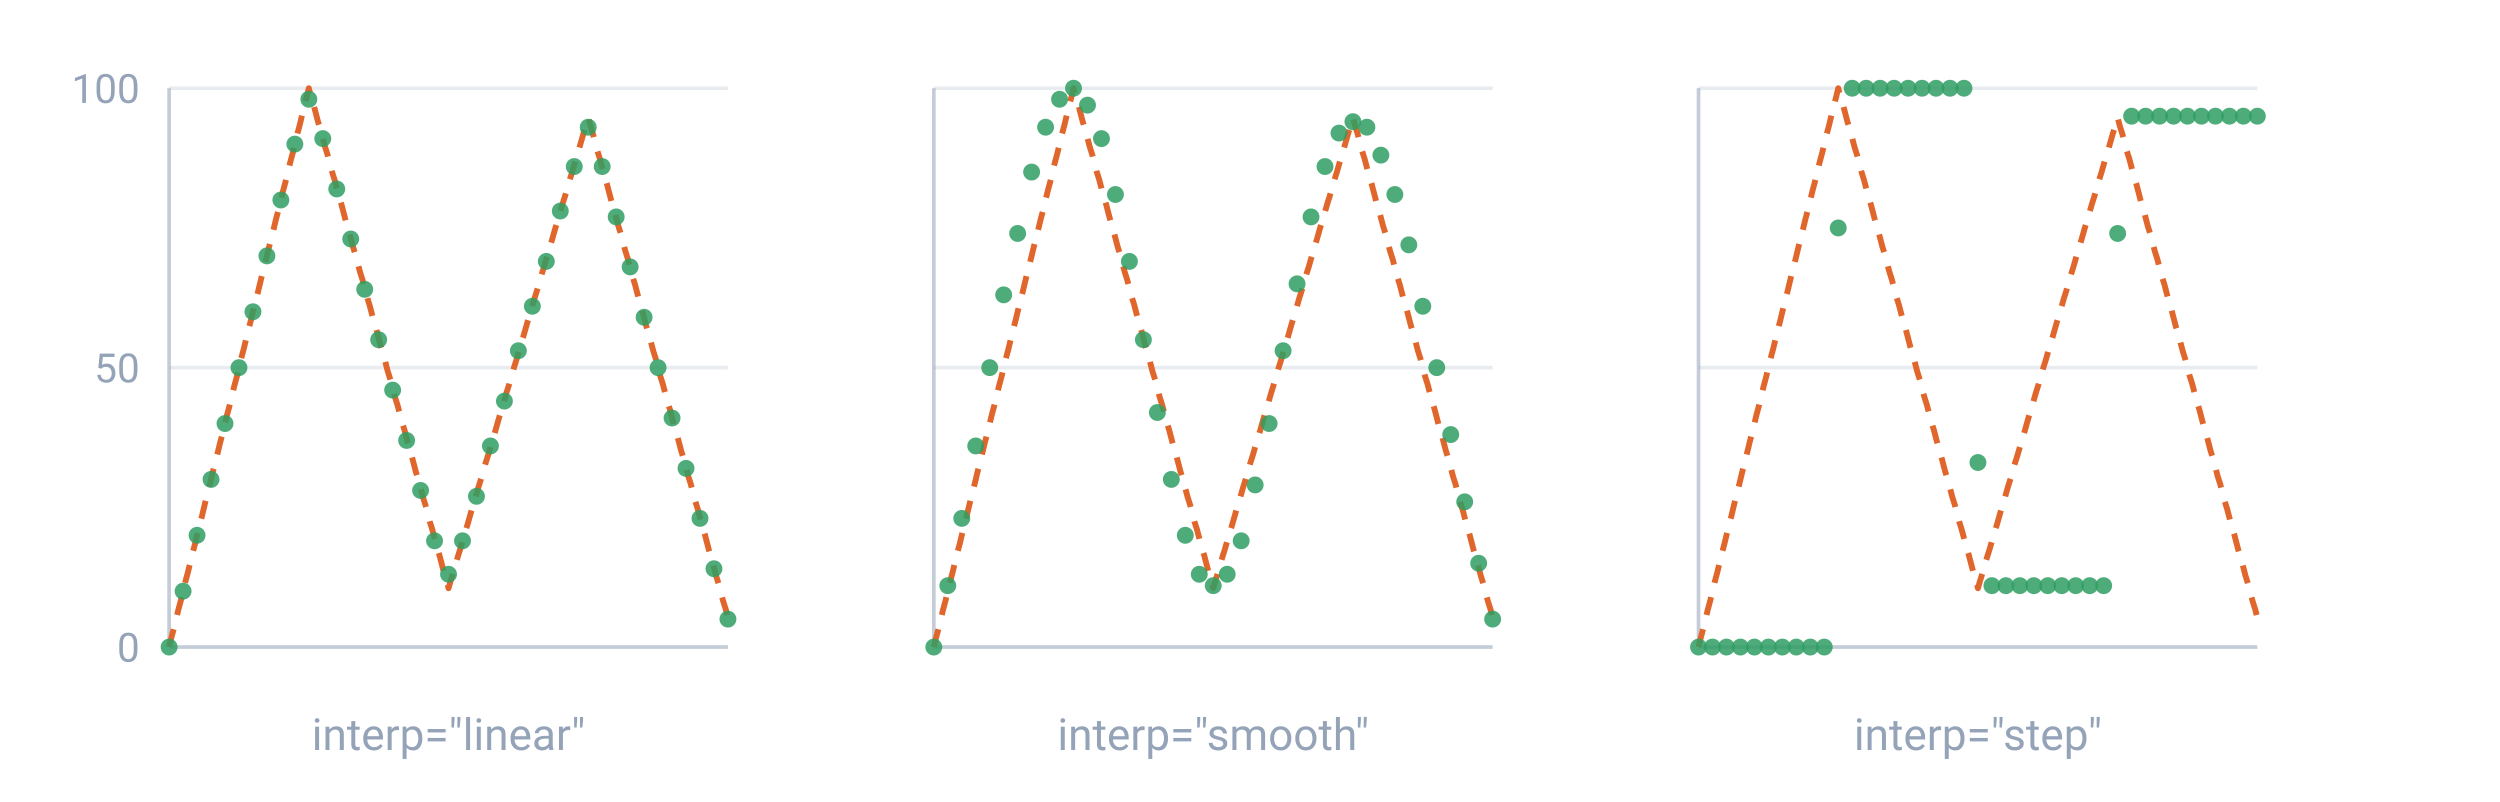
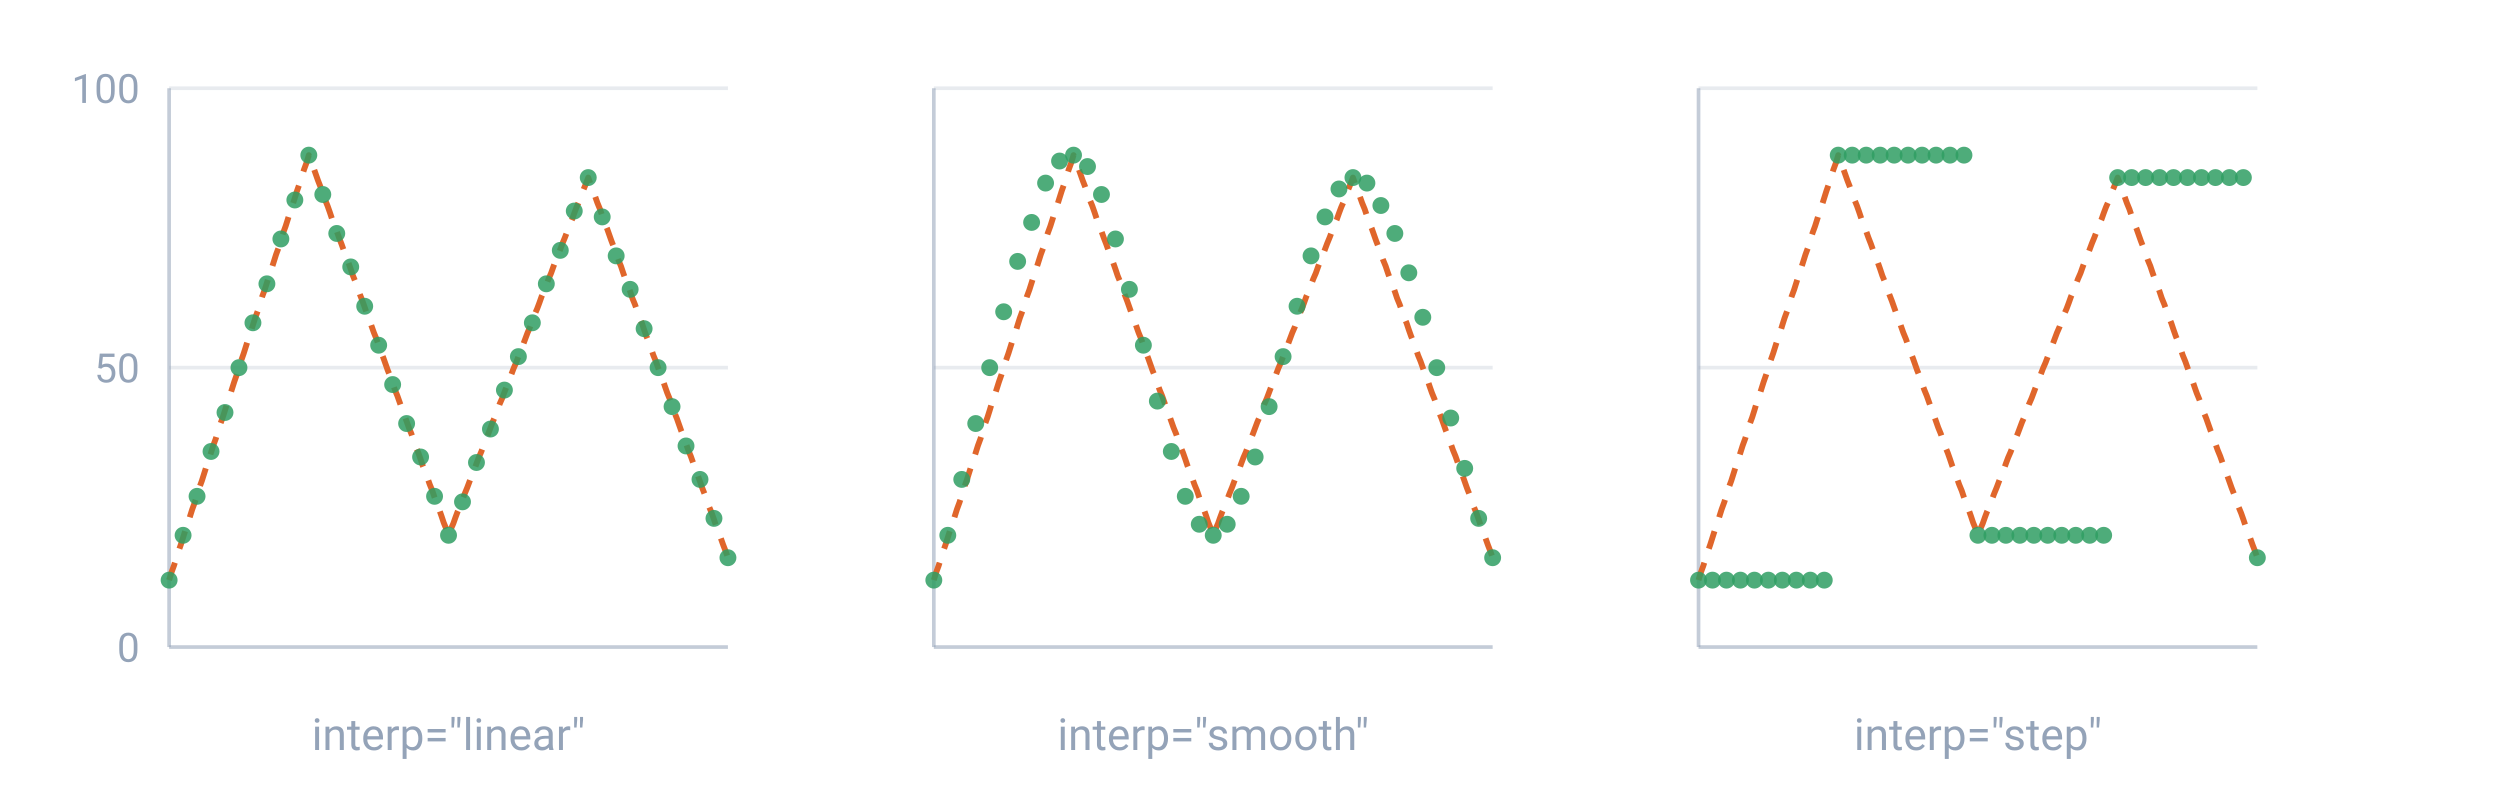
<svg xmlns="http://www.w3.org/2000/svg" viewBox="0 0 680 218" width="680" height="218" font-family="system-ui, -apple-system, Segoe UI, Roboto, sans-serif">
  <line x1="46" y1="176.0" x2="198" y2="176.0" stroke="#94a3b8" stroke-width="1" opacity="0.55" />
  <text x="38.0" y="180.0" text-anchor="end" font-size="11" font-weight="400" fill="#94a3b8">0</text>
  <line x1="46" y1="100.0" x2="198" y2="100.0" stroke="#94a3b8" stroke-width="1" opacity="0.22" />
  <text x="38.0" y="104.0" text-anchor="end" font-size="11" font-weight="400" fill="#94a3b8">50</text>
  <line x1="46" y1="24.0" x2="198" y2="24.0" stroke="#94a3b8" stroke-width="1" opacity="0.22" />
  <text x="38.0" y="28.0" text-anchor="end" font-size="11" font-weight="400" fill="#94a3b8">100</text>
  <line x1="46" y1="24" x2="46" y2="176" stroke="#94a3b8" stroke-width="1" opacity="0.55" />
-   <polyline points="46.0,176.0 46.6,173.5 47.3,170.9 47.9,168.4 48.5,165.9 49.2,163.3 49.8,160.8 50.4,158.3 51.1,155.7 51.7,153.2 52.3,150.7 53.0,148.1 53.6,145.6 54.2,143.1 54.9,140.5 55.5,138.0 56.1,135.5 56.8,132.9 57.4,130.4 58.0,127.9 58.7,125.3 59.3,122.8 59.9,120.3 60.6,117.7 61.2,115.2 61.8,112.7 62.5,110.1 63.1,107.6 63.7,105.1 64.4,102.5 65.0,100.0 65.6,97.5 66.3,94.9 66.9,92.4 67.5,89.9 68.2,87.3 68.8,84.8 69.4,82.3 70.1,79.7 70.7,77.2 71.3,74.7 72.0,72.1 72.6,69.6 73.2,67.1 73.9,64.5 74.5,62.0 75.1,59.5 75.8,56.9 76.4,54.4 77.0,51.9 77.7,49.3 78.3,46.8 78.9,44.3 79.6,41.7 80.2,39.2 80.8,36.7 81.5,34.1 82.1,31.6 82.7,29.1 83.4,26.5 84.0,24.0 84.6,26.3 85.3,28.5 85.9,30.8 86.5,33.1 87.2,35.3 87.8,37.6 88.4,39.9 89.1,42.1 89.7,44.4 90.3,46.7 91.0,48.9 91.6,51.2 92.2,53.5 92.9,55.7 93.5,58.0 94.1,60.3 94.8,62.5 95.4,64.8 96.0,67.1 96.7,69.3 97.3,71.6 97.9,73.9 98.6,76.1 99.2,78.4 99.8,80.7 100.5,82.9 101.1,85.2 101.7,87.5 102.4,89.7 103.0,92.0 103.6,94.3 104.3,96.5 104.9,98.8 105.5,101.1 106.2,103.3 106.8,105.6 107.4,107.9 108.1,110.1 108.7,112.4 109.3,114.7 110.0,116.9 110.6,119.2 111.2,121.5 111.9,123.7 112.5,126.0 113.1,128.3 113.8,130.5 114.4,132.8 115.0,135.1 115.7,137.3 116.3,139.6 116.9,141.9 117.6,144.1 118.2,146.4 118.8,148.7 119.5,150.9 120.1,153.2 120.7,155.5 121.4,157.7 122.0,160.0 122.6,157.9 123.3,155.7 123.9,153.6 124.5,151.5 125.2,149.3 125.8,147.2 126.4,145.1 127.1,142.9 127.7,140.8 128.3,138.7 129.0,136.5 129.6,134.4 130.2,132.3 130.9,130.1 131.5,128.0 132.1,125.9 132.8,123.7 133.4,121.6 134.0,119.5 134.7,117.3 135.3,115.2 135.9,113.1 136.6,110.9 137.2,108.8 137.8,106.7 138.5,104.5 139.1,102.4 139.7,100.3 140.4,98.1 141.0,96.0 141.6,93.9 142.3,91.7 142.9,89.6 143.5,87.5 144.2,85.3 144.8,83.2 145.4,81.1 146.1,78.9 146.7,76.8 147.3,74.7 148.0,72.5 148.6,70.4 149.2,68.3 149.9,66.1 150.5,64.0 151.1,61.9 151.8,59.7 152.4,57.6 153.0,55.5 153.7,53.3 154.3,51.2 154.9,49.1 155.6,46.9 156.2,44.8 156.8,42.7 157.5,40.5 158.1,38.4 158.7,36.3 159.4,34.1 160.0,32.0 160.6,34.3 161.3,36.5 161.9,38.8 162.5,41.1 163.2,43.3 163.8,45.6 164.4,47.9 165.1,50.1 165.7,52.4 166.3,54.7 167.0,56.9 167.6,59.2 168.2,61.5 168.9,63.7 169.5,66.0 170.1,68.3 170.8,70.5 171.4,72.8 172.0,75.1 172.7,77.3 173.3,79.6 173.9,81.9 174.6,84.1 175.2,86.4 175.8,88.7 176.5,90.9 177.1,93.2 177.7,95.5 178.4,97.7 179.0,100.0 179.6,102.3 180.3,104.5 180.9,106.8 181.5,109.1 182.2,111.3 182.8,113.6 183.4,115.9 184.1,118.1 184.7,120.4 185.3,122.7 186.0,124.9 186.6,127.2 187.2,129.5 187.9,131.7 188.5,134.0 189.1,136.3 189.8,138.5 190.4,140.8 191.0,143.1 191.7,145.3 192.3,147.6 192.9,149.9 193.6,152.1 194.2,154.4 194.8,156.7 195.5,158.9 196.1,161.2 196.7,163.5 197.4,165.7 198.0,168.0" fill="none" stroke="#e0662b" stroke-width="1.6" stroke-linejoin="round" stroke-dasharray="5 4" />
-   <circle cx="46.0" cy="176.0" r="2.3" fill="#2f9e63" opacity="0.85" />
-   <circle cx="49.8" cy="160.8" r="2.3" fill="#2f9e63" opacity="0.85" />
-   <circle cx="53.6" cy="145.6" r="2.3" fill="#2f9e63" opacity="0.85" />
-   <circle cx="57.4" cy="130.4" r="2.3" fill="#2f9e63" opacity="0.85" />
-   <circle cx="61.2" cy="115.2" r="2.3" fill="#2f9e63" opacity="0.85" />
+   <polyline points="46.0,157.8 46.6,155.8 47.3,153.9 47.9,152.0 48.5,150.1 49.2,148.1 49.8,146.2 50.4,144.3 51.1,142.4 51.7,140.4 52.3,138.5 53.0,136.6 53.6,134.7 54.2,132.7 54.9,130.8 55.5,128.9 56.1,127.0 56.8,125.0 57.4,123.1 58.0,121.2 58.7,119.3 59.3,117.3 59.9,115.4 60.6,113.5 61.2,111.6 61.8,109.6 62.5,107.7 63.1,105.8 63.7,103.9 64.4,101.9 65.0,100.0 65.6,98.1 66.3,96.1 66.9,94.2 67.5,92.3 68.2,90.4 68.8,88.4 69.4,86.5 70.1,84.6 70.7,82.7 71.3,80.7 72.0,78.8 72.6,76.9 73.2,75.0 73.9,73.0 74.5,71.1 75.1,69.2 75.8,67.3 76.4,65.3 77.0,63.4 77.7,61.5 78.3,59.6 78.9,57.6 79.6,55.7 80.2,53.8 80.8,51.9 81.5,49.9 82.1,48.0 82.7,46.1 83.4,44.2 84.0,42.2 84.6,44.0 85.3,45.7 85.9,47.4 86.5,49.1 87.2,50.9 87.8,52.6 88.4,54.3 89.1,56.0 89.7,57.7 90.3,59.5 91.0,61.2 91.6,62.9 92.2,64.6 92.9,66.4 93.5,68.1 94.1,69.8 94.8,71.5 95.4,73.2 96.0,75.0 96.7,76.7 97.3,78.4 97.9,80.1 98.6,81.9 99.2,83.6 99.8,85.3 100.5,87.0 101.1,88.8 101.7,90.5 102.4,92.2 103.0,93.9 103.6,95.6 104.3,97.4 104.9,99.1 105.5,100.8 106.2,102.5 106.8,104.3 107.4,106.0 108.1,107.7 108.7,109.4 109.3,111.1 110.0,112.9 110.6,114.6 111.2,116.3 111.9,118.0 112.5,119.8 113.1,121.5 113.8,123.2 114.4,124.9 115.0,126.7 115.7,128.4 116.3,130.1 116.9,131.8 117.6,133.5 118.2,135.3 118.8,137.0 119.5,138.7 120.1,140.4 120.7,142.2 121.4,143.9 122.0,145.6 122.6,144.0 123.3,142.4 123.9,140.7 124.5,139.1 125.2,137.5 125.8,135.9 126.4,134.3 127.1,132.6 127.7,131.0 128.3,129.4 129.0,127.8 129.6,126.1 130.2,124.5 130.9,122.9 131.5,121.3 132.1,119.7 132.8,118.0 133.4,116.4 134.0,114.8 134.7,113.2 135.3,111.6 135.9,109.9 136.6,108.3 137.2,106.7 137.8,105.1 138.5,103.4 139.1,101.8 139.7,100.2 140.4,98.6 141.0,97.0 141.6,95.3 142.3,93.7 142.9,92.1 143.5,90.5 144.2,88.9 144.8,87.2 145.4,85.6 146.1,84.0 146.7,82.4 147.3,80.7 148.0,79.1 148.6,77.5 149.2,75.9 149.9,74.3 150.5,72.6 151.1,71.0 151.8,69.4 152.4,67.8 153.0,66.2 153.7,64.5 154.3,62.9 154.9,61.3 155.6,59.7 156.2,58.0 156.8,56.4 157.5,54.8 158.1,53.2 158.7,51.6 159.4,49.9 160.0,48.3 160.6,50.0 161.3,51.8 161.9,53.5 162.5,55.2 163.2,56.9 163.8,58.7 164.4,60.4 165.1,62.1 165.7,63.8 166.3,65.5 167.0,67.3 167.6,69.0 168.2,70.7 168.9,72.4 169.5,74.2 170.1,75.9 170.8,77.6 171.4,79.3 172.0,81.1 172.7,82.8 173.3,84.5 173.9,86.2 174.6,87.9 175.2,89.7 175.8,91.4 176.5,93.1 177.1,94.8 177.7,96.6 178.4,98.3 179.0,100.0 179.6,101.7 180.3,103.4 180.9,105.2 181.5,106.9 182.2,108.6 182.8,110.3 183.4,112.1 184.1,113.8 184.7,115.5 185.3,117.2 186.0,118.9 186.6,120.7 187.2,122.4 187.9,124.1 188.5,125.8 189.1,127.6 189.8,129.3 190.4,131.0 191.0,132.7 191.7,134.5 192.3,136.2 192.9,137.9 193.6,139.6 194.2,141.3 194.8,143.1 195.5,144.8 196.1,146.5 196.7,148.2 197.4,150.0 198.0,151.7" fill="none" stroke="#e0662b" stroke-width="1.6" stroke-linejoin="round" stroke-dasharray="5 4" />
+   <circle cx="46.0" cy="157.8" r="2.3" fill="#2f9e63" opacity="0.85" />
+   <circle cx="49.8" cy="145.6" r="2.3" fill="#2f9e63" opacity="0.85" />
+   <circle cx="53.6" cy="135.0" r="2.3" fill="#2f9e63" opacity="0.85" />
+   <circle cx="57.4" cy="122.8" r="2.3" fill="#2f9e63" opacity="0.85" />
+   <circle cx="61.2" cy="112.2" r="2.3" fill="#2f9e63" opacity="0.85" />
  <circle cx="65.0" cy="100.0" r="2.3" fill="#2f9e63" opacity="0.85" />
-   <circle cx="68.8" cy="84.8" r="2.3" fill="#2f9e63" opacity="0.85" />
-   <circle cx="72.6" cy="69.6" r="2.3" fill="#2f9e63" opacity="0.85" />
-   <circle cx="76.4" cy="54.4" r="2.3" fill="#2f9e63" opacity="0.85" />
-   <circle cx="80.2" cy="39.2" r="2.3" fill="#2f9e63" opacity="0.85" />
-   <circle cx="84.0" cy="27.0" r="2.3" fill="#2f9e63" opacity="0.85" />
-   <circle cx="87.8" cy="37.7" r="2.3" fill="#2f9e63" opacity="0.85" />
-   <circle cx="91.6" cy="51.4" r="2.3" fill="#2f9e63" opacity="0.85" />
-   <circle cx="95.4" cy="65.0" r="2.3" fill="#2f9e63" opacity="0.85" />
-   <circle cx="99.2" cy="78.7" r="2.3" fill="#2f9e63" opacity="0.85" />
-   <circle cx="103.0" cy="92.4" r="2.3" fill="#2f9e63" opacity="0.85" />
-   <circle cx="106.8" cy="106.1" r="2.3" fill="#2f9e63" opacity="0.85" />
-   <circle cx="110.6" cy="119.8" r="2.3" fill="#2f9e63" opacity="0.85" />
-   <circle cx="114.4" cy="133.4" r="2.3" fill="#2f9e63" opacity="0.85" />
-   <circle cx="118.2" cy="147.1" r="2.3" fill="#2f9e63" opacity="0.85" />
-   <circle cx="122.0" cy="156.2" r="2.3" fill="#2f9e63" opacity="0.85" />
-   <circle cx="125.8" cy="147.1" r="2.3" fill="#2f9e63" opacity="0.85" />
-   <circle cx="129.6" cy="135.0" r="2.3" fill="#2f9e63" opacity="0.85" />
-   <circle cx="133.4" cy="121.3" r="2.3" fill="#2f9e63" opacity="0.85" />
-   <circle cx="137.2" cy="109.1" r="2.3" fill="#2f9e63" opacity="0.85" />
-   <circle cx="141.0" cy="95.4" r="2.3" fill="#2f9e63" opacity="0.85" />
-   <circle cx="144.8" cy="83.3" r="2.3" fill="#2f9e63" opacity="0.85" />
-   <circle cx="148.6" cy="71.1" r="2.3" fill="#2f9e63" opacity="0.85" />
-   <circle cx="152.4" cy="57.4" r="2.3" fill="#2f9e63" opacity="0.85" />
-   <circle cx="156.2" cy="45.3" r="2.3" fill="#2f9e63" opacity="0.85" />
-   <circle cx="160.0" cy="34.6" r="2.3" fill="#2f9e63" opacity="0.85" />
-   <circle cx="163.8" cy="45.3" r="2.3" fill="#2f9e63" opacity="0.85" />
-   <circle cx="167.6" cy="59.0" r="2.3" fill="#2f9e63" opacity="0.85" />
-   <circle cx="171.4" cy="72.6" r="2.3" fill="#2f9e63" opacity="0.85" />
-   <circle cx="175.2" cy="86.3" r="2.3" fill="#2f9e63" opacity="0.85" />
+   <circle cx="68.8" cy="87.8" r="2.3" fill="#2f9e63" opacity="0.85" />
+   <circle cx="72.6" cy="77.2" r="2.3" fill="#2f9e63" opacity="0.85" />
+   <circle cx="76.4" cy="65.0" r="2.3" fill="#2f9e63" opacity="0.85" />
+   <circle cx="80.2" cy="54.4" r="2.3" fill="#2f9e63" opacity="0.85" />
+   <circle cx="84.0" cy="42.2" r="2.3" fill="#2f9e63" opacity="0.85" />
+   <circle cx="87.8" cy="52.9" r="2.3" fill="#2f9e63" opacity="0.85" />
+   <circle cx="91.6" cy="63.5" r="2.3" fill="#2f9e63" opacity="0.85" />
+   <circle cx="95.4" cy="72.6" r="2.3" fill="#2f9e63" opacity="0.85" />
+   <circle cx="99.2" cy="83.3" r="2.3" fill="#2f9e63" opacity="0.85" />
+   <circle cx="103.0" cy="93.9" r="2.3" fill="#2f9e63" opacity="0.85" />
+   <circle cx="106.8" cy="104.6" r="2.3" fill="#2f9e63" opacity="0.85" />
+   <circle cx="110.6" cy="115.2" r="2.3" fill="#2f9e63" opacity="0.85" />
+   <circle cx="114.4" cy="124.3" r="2.3" fill="#2f9e63" opacity="0.85" />
+   <circle cx="118.2" cy="135.0" r="2.3" fill="#2f9e63" opacity="0.85" />
+   <circle cx="122.0" cy="145.6" r="2.3" fill="#2f9e63" opacity="0.85" />
+   <circle cx="125.8" cy="136.5" r="2.3" fill="#2f9e63" opacity="0.85" />
+   <circle cx="129.6" cy="125.8" r="2.3" fill="#2f9e63" opacity="0.85" />
+   <circle cx="133.4" cy="116.7" r="2.3" fill="#2f9e63" opacity="0.85" />
+   <circle cx="137.2" cy="106.1" r="2.3" fill="#2f9e63" opacity="0.85" />
+   <circle cx="141.0" cy="97.0" r="2.3" fill="#2f9e63" opacity="0.85" />
+   <circle cx="144.8" cy="87.8" r="2.3" fill="#2f9e63" opacity="0.85" />
+   <circle cx="148.6" cy="77.2" r="2.3" fill="#2f9e63" opacity="0.85" />
+   <circle cx="152.4" cy="68.1" r="2.3" fill="#2f9e63" opacity="0.85" />
+   <circle cx="156.2" cy="57.4" r="2.3" fill="#2f9e63" opacity="0.85" />
+   <circle cx="160.0" cy="48.3" r="2.3" fill="#2f9e63" opacity="0.85" />
+   <circle cx="163.8" cy="59.0" r="2.3" fill="#2f9e63" opacity="0.85" />
+   <circle cx="167.6" cy="69.6" r="2.3" fill="#2f9e63" opacity="0.85" />
+   <circle cx="171.4" cy="78.7" r="2.3" fill="#2f9e63" opacity="0.85" />
+   <circle cx="175.2" cy="89.4" r="2.3" fill="#2f9e63" opacity="0.85" />
  <circle cx="179.0" cy="100.0" r="2.3" fill="#2f9e63" opacity="0.85" />
-   <circle cx="182.8" cy="113.7" r="2.3" fill="#2f9e63" opacity="0.85" />
-   <circle cx="186.6" cy="127.4" r="2.3" fill="#2f9e63" opacity="0.85" />
-   <circle cx="190.4" cy="141.0" r="2.3" fill="#2f9e63" opacity="0.85" />
-   <circle cx="194.2" cy="154.7" r="2.3" fill="#2f9e63" opacity="0.85" />
-   <circle cx="198.0" cy="168.4" r="2.3" fill="#2f9e63" opacity="0.85" />
+   <circle cx="182.8" cy="110.6" r="2.3" fill="#2f9e63" opacity="0.85" />
+   <circle cx="186.6" cy="121.3" r="2.3" fill="#2f9e63" opacity="0.85" />
+   <circle cx="190.4" cy="130.4" r="2.3" fill="#2f9e63" opacity="0.85" />
+   <circle cx="194.2" cy="141.0" r="2.3" fill="#2f9e63" opacity="0.85" />
+   <circle cx="198.0" cy="151.7" r="2.3" fill="#2f9e63" opacity="0.85" />
  <text x="122.0" y="204.0" text-anchor="middle" font-size="12" font-weight="400" fill="#94a3b8">interp="linear"</text>
  <line x1="254" y1="176.0" x2="406" y2="176.0" stroke="#94a3b8" stroke-width="1" opacity="0.55" />
  <line x1="254" y1="100.0" x2="406" y2="100.0" stroke="#94a3b8" stroke-width="1" opacity="0.22" />
  <line x1="254" y1="24.0" x2="406" y2="24.0" stroke="#94a3b8" stroke-width="1" opacity="0.22" />
  <line x1="254" y1="24" x2="254" y2="176" stroke="#94a3b8" stroke-width="1" opacity="0.55" />
-   <polyline points="254.0,176.0 254.6,173.5 255.3,170.9 255.9,168.4 256.5,165.9 257.2,163.3 257.8,160.8 258.4,158.3 259.1,155.7 259.7,153.2 260.3,150.7 261.0,148.1 261.6,145.6 262.2,143.1 262.9,140.5 263.5,138.0 264.1,135.5 264.8,132.9 265.4,130.4 266.0,127.9 266.7,125.3 267.3,122.8 267.9,120.3 268.6,117.7 269.2,115.2 269.8,112.7 270.5,110.1 271.1,107.6 271.7,105.1 272.4,102.5 273.0,100.0 273.6,97.5 274.3,94.9 274.9,92.4 275.5,89.9 276.2,87.3 276.8,84.8 277.4,82.3 278.1,79.7 278.7,77.2 279.3,74.7 280.0,72.1 280.6,69.6 281.2,67.1 281.9,64.5 282.5,62.0 283.1,59.5 283.8,56.9 284.4,54.4 285.0,51.9 285.7,49.3 286.3,46.8 286.9,44.3 287.6,41.7 288.2,39.2 288.8,36.7 289.5,34.1 290.1,31.6 290.7,29.1 291.4,26.5 292.0,24.0 292.6,26.3 293.3,28.5 293.9,30.8 294.5,33.1 295.2,35.3 295.8,37.6 296.4,39.9 297.1,42.1 297.7,44.4 298.3,46.7 299.0,48.9 299.6,51.2 300.2,53.5 300.9,55.7 301.5,58.0 302.1,60.3 302.8,62.5 303.4,64.8 304.0,67.1 304.7,69.3 305.3,71.6 305.9,73.9 306.6,76.1 307.2,78.4 307.8,80.7 308.5,82.9 309.1,85.2 309.7,87.5 310.4,89.7 311.0,92.0 311.6,94.3 312.3,96.5 312.9,98.8 313.5,101.1 314.2,103.3 314.8,105.6 315.4,107.9 316.1,110.1 316.7,112.4 317.3,114.7 318.0,116.9 318.6,119.2 319.2,121.5 319.9,123.7 320.5,126.0 321.1,128.3 321.8,130.5 322.4,132.8 323.0,135.1 323.7,137.3 324.3,139.6 324.9,141.9 325.6,144.1 326.2,146.4 326.8,148.7 327.5,150.9 328.1,153.2 328.7,155.5 329.4,157.7 330.0,160.0 330.6,157.9 331.3,155.7 331.9,153.6 332.5,151.5 333.2,149.3 333.8,147.2 334.4,145.1 335.1,142.9 335.7,140.8 336.3,138.7 337.0,136.5 337.6,134.4 338.2,132.3 338.9,130.1 339.5,128.0 340.1,125.9 340.8,123.7 341.4,121.6 342.0,119.5 342.7,117.3 343.3,115.2 343.9,113.1 344.6,110.9 345.2,108.8 345.8,106.7 346.5,104.5 347.1,102.4 347.7,100.3 348.4,98.1 349.0,96.0 349.6,93.9 350.3,91.7 350.9,89.6 351.5,87.5 352.2,85.3 352.8,83.2 353.4,81.1 354.1,78.9 354.7,76.8 355.3,74.7 356.0,72.5 356.6,70.4 357.2,68.3 357.9,66.1 358.5,64.0 359.1,61.9 359.8,59.7 360.4,57.6 361.0,55.5 361.7,53.3 362.3,51.2 362.9,49.1 363.6,46.9 364.2,44.8 364.8,42.7 365.5,40.5 366.1,38.4 366.7,36.3 367.4,34.1 368.0,32.0 368.6,34.3 369.3,36.5 369.9,38.8 370.5,41.1 371.2,43.3 371.8,45.6 372.4,47.9 373.1,50.1 373.7,52.4 374.3,54.7 375.0,56.9 375.6,59.2 376.2,61.5 376.9,63.7 377.5,66.0 378.1,68.3 378.8,70.5 379.4,72.8 380.0,75.1 380.7,77.3 381.3,79.6 381.9,81.9 382.6,84.1 383.2,86.4 383.8,88.7 384.5,90.9 385.1,93.2 385.7,95.5 386.4,97.7 387.0,100.0 387.6,102.3 388.3,104.5 388.9,106.8 389.5,109.1 390.2,111.3 390.8,113.6 391.4,115.9 392.1,118.1 392.7,120.4 393.3,122.7 394.0,124.9 394.6,127.2 395.2,129.5 395.9,131.7 396.5,134.0 397.1,136.3 397.8,138.5 398.4,140.8 399.0,143.1 399.7,145.3 400.3,147.6 400.9,149.9 401.6,152.1 402.2,154.4 402.8,156.7 403.5,158.9 404.1,161.2 404.7,163.5 405.4,165.7 406.0,168.0" fill="none" stroke="#e0662b" stroke-width="1.6" stroke-linejoin="round" stroke-dasharray="5 4" />
-   <circle cx="254.0" cy="176.0" r="2.3" fill="#2f9e63" opacity="0.85" />
-   <circle cx="257.8" cy="159.3" r="2.3" fill="#2f9e63" opacity="0.85" />
-   <circle cx="261.6" cy="141.0" r="2.3" fill="#2f9e63" opacity="0.85" />
-   <circle cx="265.4" cy="121.3" r="2.3" fill="#2f9e63" opacity="0.85" />
+   <polyline points="254.0,157.8 254.6,155.8 255.3,153.9 255.9,152.0 256.5,150.1 257.2,148.1 257.8,146.2 258.4,144.3 259.1,142.4 259.7,140.4 260.3,138.5 261.0,136.6 261.6,134.7 262.2,132.7 262.9,130.8 263.5,128.9 264.1,127.0 264.8,125.0 265.4,123.1 266.0,121.2 266.7,119.3 267.3,117.3 267.9,115.4 268.6,113.5 269.2,111.6 269.8,109.6 270.5,107.7 271.1,105.8 271.7,103.9 272.4,101.9 273.0,100.0 273.6,98.1 274.3,96.1 274.9,94.2 275.5,92.3 276.2,90.4 276.8,88.4 277.4,86.5 278.1,84.6 278.7,82.7 279.3,80.7 280.0,78.8 280.6,76.9 281.2,75.0 281.9,73.0 282.5,71.1 283.1,69.2 283.8,67.3 284.4,65.3 285.0,63.4 285.7,61.5 286.3,59.6 286.9,57.6 287.6,55.7 288.2,53.8 288.8,51.9 289.5,49.9 290.1,48.0 290.7,46.1 291.4,44.2 292.0,42.2 292.6,44.0 293.3,45.7 293.9,47.4 294.5,49.1 295.2,50.9 295.8,52.6 296.4,54.3 297.1,56.0 297.7,57.7 298.3,59.5 299.0,61.2 299.6,62.9 300.2,64.6 300.9,66.4 301.5,68.1 302.1,69.8 302.8,71.5 303.4,73.2 304.0,75.0 304.7,76.7 305.3,78.4 305.9,80.1 306.6,81.9 307.2,83.6 307.8,85.3 308.5,87.0 309.1,88.8 309.7,90.5 310.4,92.2 311.0,93.9 311.6,95.6 312.3,97.4 312.9,99.1 313.5,100.8 314.2,102.5 314.8,104.3 315.4,106.0 316.1,107.7 316.7,109.4 317.3,111.1 318.0,112.9 318.6,114.6 319.2,116.3 319.9,118.0 320.5,119.8 321.1,121.5 321.8,123.2 322.4,124.9 323.0,126.7 323.7,128.4 324.3,130.1 324.9,131.8 325.6,133.5 326.2,135.3 326.8,137.0 327.5,138.7 328.1,140.4 328.7,142.2 329.4,143.9 330.0,145.6 330.6,144.0 331.3,142.4 331.9,140.7 332.5,139.1 333.2,137.5 333.8,135.9 334.4,134.3 335.1,132.6 335.7,131.0 336.3,129.4 337.0,127.8 337.6,126.1 338.2,124.5 338.9,122.9 339.5,121.3 340.1,119.7 340.8,118.0 341.4,116.4 342.0,114.8 342.7,113.2 343.3,111.6 343.9,109.9 344.6,108.3 345.2,106.7 345.8,105.1 346.5,103.4 347.1,101.8 347.7,100.2 348.4,98.6 349.0,97.0 349.6,95.3 350.3,93.7 350.9,92.1 351.5,90.5 352.2,88.9 352.8,87.2 353.4,85.6 354.1,84.0 354.7,82.4 355.3,80.7 356.0,79.1 356.6,77.5 357.2,75.9 357.9,74.3 358.5,72.6 359.1,71.0 359.8,69.4 360.4,67.8 361.0,66.2 361.7,64.5 362.3,62.9 362.9,61.3 363.6,59.7 364.2,58.0 364.8,56.4 365.5,54.8 366.1,53.2 366.7,51.6 367.4,49.9 368.0,48.3 368.6,50.0 369.3,51.8 369.9,53.5 370.5,55.2 371.2,56.9 371.8,58.7 372.4,60.4 373.1,62.1 373.7,63.8 374.3,65.5 375.0,67.3 375.6,69.0 376.2,70.7 376.9,72.4 377.5,74.2 378.1,75.9 378.8,77.6 379.4,79.3 380.0,81.1 380.7,82.8 381.3,84.5 381.9,86.2 382.6,87.9 383.2,89.7 383.8,91.4 384.5,93.1 385.1,94.8 385.7,96.6 386.4,98.3 387.0,100.0 387.6,101.7 388.3,103.4 388.9,105.2 389.5,106.9 390.2,108.6 390.8,110.3 391.4,112.1 392.1,113.8 392.7,115.5 393.3,117.2 394.0,118.9 394.6,120.7 395.2,122.4 395.9,124.1 396.5,125.8 397.1,127.6 397.8,129.3 398.4,131.0 399.0,132.7 399.7,134.5 400.3,136.2 400.9,137.9 401.6,139.6 402.2,141.3 402.8,143.1 403.5,144.8 404.1,146.5 404.7,148.2 405.4,150.0 406.0,151.7" fill="none" stroke="#e0662b" stroke-width="1.6" stroke-linejoin="round" stroke-dasharray="5 4" />
+   <circle cx="254.0" cy="157.8" r="2.3" fill="#2f9e63" opacity="0.85" />
+   <circle cx="257.8" cy="145.6" r="2.3" fill="#2f9e63" opacity="0.85" />
+   <circle cx="261.6" cy="130.4" r="2.3" fill="#2f9e63" opacity="0.85" />
+   <circle cx="265.4" cy="115.2" r="2.3" fill="#2f9e63" opacity="0.85" />
  <circle cx="269.2" cy="100.0" r="2.3" fill="#2f9e63" opacity="0.85" />
-   <circle cx="273.0" cy="80.2" r="2.3" fill="#2f9e63" opacity="0.85" />
-   <circle cx="276.8" cy="63.5" r="2.3" fill="#2f9e63" opacity="0.85" />
-   <circle cx="280.6" cy="46.8" r="2.3" fill="#2f9e63" opacity="0.85" />
-   <circle cx="284.4" cy="34.6" r="2.3" fill="#2f9e63" opacity="0.85" />
-   <circle cx="288.2" cy="27.0" r="2.3" fill="#2f9e63" opacity="0.85" />
-   <circle cx="292.0" cy="24.0" r="2.3" fill="#2f9e63" opacity="0.85" />
-   <circle cx="295.8" cy="28.6" r="2.3" fill="#2f9e63" opacity="0.85" />
-   <circle cx="299.6" cy="37.7" r="2.3" fill="#2f9e63" opacity="0.85" />
-   <circle cx="303.4" cy="52.9" r="2.3" fill="#2f9e63" opacity="0.85" />
-   <circle cx="307.2" cy="71.1" r="2.3" fill="#2f9e63" opacity="0.85" />
-   <circle cx="311.0" cy="92.4" r="2.3" fill="#2f9e63" opacity="0.85" />
-   <circle cx="314.8" cy="112.2" r="2.3" fill="#2f9e63" opacity="0.85" />
-   <circle cx="318.6" cy="130.4" r="2.3" fill="#2f9e63" opacity="0.85" />
-   <circle cx="322.4" cy="145.6" r="2.3" fill="#2f9e63" opacity="0.85" />
-   <circle cx="326.2" cy="156.2" r="2.3" fill="#2f9e63" opacity="0.85" />
-   <circle cx="330.0" cy="159.3" r="2.3" fill="#2f9e63" opacity="0.85" />
-   <circle cx="333.8" cy="156.2" r="2.3" fill="#2f9e63" opacity="0.85" />
-   <circle cx="337.6" cy="147.1" r="2.3" fill="#2f9e63" opacity="0.85" />
-   <circle cx="341.4" cy="131.9" r="2.3" fill="#2f9e63" opacity="0.85" />
-   <circle cx="345.2" cy="115.2" r="2.3" fill="#2f9e63" opacity="0.85" />
-   <circle cx="349.0" cy="95.4" r="2.3" fill="#2f9e63" opacity="0.85" />
-   <circle cx="352.8" cy="77.2" r="2.3" fill="#2f9e63" opacity="0.85" />
-   <circle cx="356.6" cy="59.0" r="2.3" fill="#2f9e63" opacity="0.85" />
-   <circle cx="360.4" cy="45.3" r="2.3" fill="#2f9e63" opacity="0.85" />
-   <circle cx="364.2" cy="36.2" r="2.3" fill="#2f9e63" opacity="0.85" />
-   <circle cx="368.0" cy="33.1" r="2.3" fill="#2f9e63" opacity="0.85" />
-   <circle cx="371.8" cy="34.6" r="2.3" fill="#2f9e63" opacity="0.85" />
-   <circle cx="375.6" cy="42.2" r="2.3" fill="#2f9e63" opacity="0.85" />
-   <circle cx="379.4" cy="52.9" r="2.3" fill="#2f9e63" opacity="0.85" />
-   <circle cx="383.2" cy="66.6" r="2.3" fill="#2f9e63" opacity="0.85" />
-   <circle cx="387.0" cy="83.3" r="2.3" fill="#2f9e63" opacity="0.85" />
+   <circle cx="273.0" cy="84.8" r="2.3" fill="#2f9e63" opacity="0.85" />
+   <circle cx="276.8" cy="71.1" r="2.3" fill="#2f9e63" opacity="0.85" />
+   <circle cx="280.6" cy="60.5" r="2.3" fill="#2f9e63" opacity="0.85" />
+   <circle cx="284.4" cy="49.8" r="2.3" fill="#2f9e63" opacity="0.85" />
+   <circle cx="288.2" cy="43.8" r="2.3" fill="#2f9e63" opacity="0.85" />
+   <circle cx="292.0" cy="42.2" r="2.3" fill="#2f9e63" opacity="0.85" />
+   <circle cx="295.8" cy="45.3" r="2.3" fill="#2f9e63" opacity="0.85" />
+   <circle cx="299.6" cy="52.9" r="2.3" fill="#2f9e63" opacity="0.85" />
+   <circle cx="303.4" cy="65.0" r="2.3" fill="#2f9e63" opacity="0.85" />
+   <circle cx="307.2" cy="78.7" r="2.3" fill="#2f9e63" opacity="0.85" />
+   <circle cx="311.0" cy="93.9" r="2.3" fill="#2f9e63" opacity="0.85" />
+   <circle cx="314.8" cy="109.1" r="2.3" fill="#2f9e63" opacity="0.85" />
+   <circle cx="318.6" cy="122.8" r="2.3" fill="#2f9e63" opacity="0.85" />
+   <circle cx="322.4" cy="135.0" r="2.3" fill="#2f9e63" opacity="0.85" />
+   <circle cx="326.2" cy="142.6" r="2.3" fill="#2f9e63" opacity="0.85" />
+   <circle cx="330.0" cy="145.6" r="2.3" fill="#2f9e63" opacity="0.85" />
+   <circle cx="333.8" cy="142.6" r="2.3" fill="#2f9e63" opacity="0.85" />
+   <circle cx="337.6" cy="135.0" r="2.3" fill="#2f9e63" opacity="0.85" />
+   <circle cx="341.4" cy="124.3" r="2.3" fill="#2f9e63" opacity="0.85" />
+   <circle cx="345.2" cy="110.6" r="2.3" fill="#2f9e63" opacity="0.85" />
+   <circle cx="349.0" cy="97.0" r="2.3" fill="#2f9e63" opacity="0.85" />
+   <circle cx="352.8" cy="83.3" r="2.3" fill="#2f9e63" opacity="0.85" />
+   <circle cx="356.6" cy="69.6" r="2.3" fill="#2f9e63" opacity="0.85" />
+   <circle cx="360.4" cy="59.0" r="2.3" fill="#2f9e63" opacity="0.85" />
+   <circle cx="364.2" cy="51.4" r="2.3" fill="#2f9e63" opacity="0.85" />
+   <circle cx="368.0" cy="48.3" r="2.3" fill="#2f9e63" opacity="0.85" />
+   <circle cx="371.8" cy="49.8" r="2.3" fill="#2f9e63" opacity="0.85" />
+   <circle cx="375.6" cy="55.9" r="2.3" fill="#2f9e63" opacity="0.85" />
+   <circle cx="379.4" cy="63.5" r="2.3" fill="#2f9e63" opacity="0.85" />
+   <circle cx="383.2" cy="74.2" r="2.3" fill="#2f9e63" opacity="0.85" />
+   <circle cx="387.0" cy="86.3" r="2.3" fill="#2f9e63" opacity="0.85" />
  <circle cx="390.8" cy="100.0" r="2.3" fill="#2f9e63" opacity="0.85" />
-   <circle cx="394.6" cy="118.2" r="2.3" fill="#2f9e63" opacity="0.85" />
-   <circle cx="398.4" cy="136.5" r="2.3" fill="#2f9e63" opacity="0.85" />
-   <circle cx="402.2" cy="153.2" r="2.3" fill="#2f9e63" opacity="0.85" />
-   <circle cx="406.0" cy="168.4" r="2.3" fill="#2f9e63" opacity="0.85" />
+   <circle cx="394.6" cy="113.7" r="2.3" fill="#2f9e63" opacity="0.85" />
+   <circle cx="398.4" cy="127.4" r="2.3" fill="#2f9e63" opacity="0.85" />
+   <circle cx="402.2" cy="141.0" r="2.3" fill="#2f9e63" opacity="0.85" />
+   <circle cx="406.0" cy="151.7" r="2.3" fill="#2f9e63" opacity="0.85" />
  <text x="330.0" y="204.0" text-anchor="middle" font-size="12" font-weight="400" fill="#94a3b8">interp="smooth"</text>
  <line x1="462" y1="176.0" x2="614" y2="176.0" stroke="#94a3b8" stroke-width="1" opacity="0.55" />
  <line x1="462" y1="100.0" x2="614" y2="100.0" stroke="#94a3b8" stroke-width="1" opacity="0.22" />
  <line x1="462" y1="24.0" x2="614" y2="24.0" stroke="#94a3b8" stroke-width="1" opacity="0.22" />
  <line x1="462" y1="24" x2="462" y2="176" stroke="#94a3b8" stroke-width="1" opacity="0.55" />
-   <polyline points="462.0,176.0 462.6,173.5 463.3,170.9 463.9,168.4 464.5,165.9 465.2,163.3 465.8,160.8 466.4,158.3 467.1,155.7 467.7,153.2 468.3,150.7 469.0,148.1 469.6,145.6 470.2,143.1 470.9,140.5 471.5,138.0 472.1,135.5 472.8,132.9 473.4,130.4 474.0,127.9 474.7,125.3 475.3,122.8 475.9,120.3 476.6,117.7 477.2,115.2 477.8,112.7 478.5,110.1 479.1,107.6 479.7,105.1 480.4,102.5 481.0,100.0 481.6,97.5 482.3,94.9 482.9,92.4 483.5,89.9 484.2,87.3 484.8,84.8 485.4,82.3 486.1,79.7 486.7,77.2 487.3,74.7 488.0,72.1 488.6,69.6 489.2,67.1 489.9,64.5 490.5,62.0 491.1,59.5 491.8,56.9 492.4,54.4 493.0,51.9 493.7,49.3 494.3,46.8 494.9,44.3 495.6,41.7 496.2,39.2 496.8,36.7 497.5,34.1 498.1,31.6 498.7,29.1 499.4,26.5 500.0,24.0 500.6,26.3 501.3,28.5 501.9,30.8 502.5,33.1 503.2,35.3 503.8,37.6 504.4,39.9 505.1,42.1 505.7,44.4 506.3,46.7 507.0,48.9 507.6,51.2 508.2,53.5 508.9,55.7 509.5,58.0 510.1,60.3 510.8,62.5 511.4,64.8 512.0,67.1 512.7,69.3 513.3,71.6 513.9,73.9 514.6,76.1 515.2,78.4 515.8,80.7 516.5,82.9 517.1,85.2 517.7,87.5 518.4,89.7 519.0,92.0 519.6,94.3 520.3,96.5 520.9,98.8 521.5,101.1 522.2,103.3 522.8,105.6 523.4,107.9 524.1,110.1 524.7,112.4 525.3,114.7 526.0,116.9 526.6,119.2 527.2,121.5 527.9,123.7 528.5,126.0 529.1,128.3 529.8,130.5 530.4,132.8 531.0,135.1 531.7,137.3 532.3,139.6 532.9,141.9 533.6,144.1 534.2,146.4 534.8,148.7 535.5,150.9 536.1,153.2 536.7,155.5 537.4,157.7 538.0,160.0 538.6,157.9 539.3,155.7 539.9,153.6 540.5,151.5 541.2,149.3 541.8,147.2 542.4,145.1 543.1,142.9 543.7,140.8 544.3,138.7 545.0,136.5 545.6,134.4 546.2,132.3 546.9,130.1 547.5,128.0 548.1,125.9 548.8,123.7 549.4,121.6 550.0,119.5 550.7,117.3 551.3,115.2 551.9,113.1 552.6,110.9 553.2,108.8 553.8,106.7 554.5,104.5 555.1,102.4 555.7,100.3 556.4,98.1 557.0,96.0 557.6,93.9 558.3,91.7 558.9,89.6 559.5,87.5 560.2,85.3 560.8,83.2 561.4,81.1 562.1,78.9 562.7,76.8 563.3,74.7 564.0,72.5 564.6,70.4 565.2,68.3 565.9,66.1 566.5,64.0 567.1,61.9 567.8,59.7 568.4,57.6 569.0,55.5 569.7,53.3 570.3,51.2 570.9,49.1 571.6,46.9 572.2,44.8 572.8,42.7 573.5,40.5 574.1,38.4 574.7,36.3 575.4,34.1 576.0,32.0 576.6,34.3 577.3,36.5 577.9,38.8 578.5,41.1 579.2,43.3 579.8,45.6 580.4,47.9 581.1,50.1 581.7,52.4 582.3,54.7 583.0,56.9 583.6,59.2 584.2,61.5 584.9,63.7 585.5,66.0 586.1,68.3 586.8,70.5 587.4,72.8 588.0,75.1 588.7,77.3 589.3,79.6 589.9,81.9 590.6,84.1 591.2,86.4 591.8,88.7 592.5,90.9 593.1,93.2 593.7,95.5 594.4,97.7 595.0,100.0 595.6,102.3 596.3,104.5 596.9,106.8 597.5,109.1 598.2,111.3 598.8,113.6 599.4,115.9 600.1,118.1 600.7,120.4 601.3,122.7 602.0,124.9 602.6,127.2 603.2,129.5 603.9,131.7 604.5,134.0 605.1,136.3 605.8,138.5 606.4,140.8 607.0,143.1 607.7,145.3 608.3,147.6 608.9,149.9 609.6,152.1 610.2,154.4 610.8,156.7 611.5,158.9 612.1,161.2 612.7,163.5 613.4,165.7 614.0,168.0" fill="none" stroke="#e0662b" stroke-width="1.6" stroke-linejoin="round" stroke-dasharray="5 4" />
-   <circle cx="462.0" cy="176.0" r="2.3" fill="#2f9e63" opacity="0.85" />
-   <circle cx="465.8" cy="176.0" r="2.3" fill="#2f9e63" opacity="0.85" />
-   <circle cx="469.6" cy="176.0" r="2.3" fill="#2f9e63" opacity="0.85" />
-   <circle cx="473.4" cy="176.0" r="2.3" fill="#2f9e63" opacity="0.85" />
-   <circle cx="477.2" cy="176.0" r="2.3" fill="#2f9e63" opacity="0.85" />
-   <circle cx="481.0" cy="176.0" r="2.3" fill="#2f9e63" opacity="0.85" />
-   <circle cx="484.8" cy="176.0" r="2.3" fill="#2f9e63" opacity="0.85" />
-   <circle cx="488.6" cy="176.0" r="2.3" fill="#2f9e63" opacity="0.85" />
-   <circle cx="492.4" cy="176.0" r="2.3" fill="#2f9e63" opacity="0.85" />
-   <circle cx="496.2" cy="176.0" r="2.3" fill="#2f9e63" opacity="0.85" />
-   <circle cx="500.0" cy="62.0" r="2.3" fill="#2f9e63" opacity="0.85" />
-   <circle cx="503.8" cy="24.0" r="2.3" fill="#2f9e63" opacity="0.85" />
-   <circle cx="507.6" cy="24.0" r="2.3" fill="#2f9e63" opacity="0.85" />
-   <circle cx="511.4" cy="24.0" r="2.3" fill="#2f9e63" opacity="0.85" />
-   <circle cx="515.2" cy="24.0" r="2.3" fill="#2f9e63" opacity="0.85" />
-   <circle cx="519.0" cy="24.0" r="2.3" fill="#2f9e63" opacity="0.85" />
-   <circle cx="522.8" cy="24.0" r="2.3" fill="#2f9e63" opacity="0.85" />
-   <circle cx="526.6" cy="24.0" r="2.3" fill="#2f9e63" opacity="0.85" />
-   <circle cx="530.4" cy="24.0" r="2.3" fill="#2f9e63" opacity="0.85" />
-   <circle cx="534.2" cy="24.0" r="2.3" fill="#2f9e63" opacity="0.85" />
-   <circle cx="538.0" cy="125.8" r="2.3" fill="#2f9e63" opacity="0.85" />
-   <circle cx="541.8" cy="159.3" r="2.3" fill="#2f9e63" opacity="0.85" />
-   <circle cx="545.6" cy="159.3" r="2.3" fill="#2f9e63" opacity="0.85" />
-   <circle cx="549.4" cy="159.3" r="2.3" fill="#2f9e63" opacity="0.85" />
-   <circle cx="553.2" cy="159.3" r="2.3" fill="#2f9e63" opacity="0.85" />
-   <circle cx="557.0" cy="159.3" r="2.3" fill="#2f9e63" opacity="0.85" />
-   <circle cx="560.8" cy="159.3" r="2.3" fill="#2f9e63" opacity="0.85" />
-   <circle cx="564.6" cy="159.3" r="2.3" fill="#2f9e63" opacity="0.85" />
-   <circle cx="568.4" cy="159.3" r="2.3" fill="#2f9e63" opacity="0.85" />
-   <circle cx="572.2" cy="159.3" r="2.3" fill="#2f9e63" opacity="0.85" />
-   <circle cx="576.0" cy="63.5" r="2.3" fill="#2f9e63" opacity="0.85" />
-   <circle cx="579.8" cy="31.6" r="2.3" fill="#2f9e63" opacity="0.85" />
-   <circle cx="583.6" cy="31.6" r="2.3" fill="#2f9e63" opacity="0.85" />
-   <circle cx="587.4" cy="31.6" r="2.3" fill="#2f9e63" opacity="0.85" />
-   <circle cx="591.2" cy="31.6" r="2.3" fill="#2f9e63" opacity="0.85" />
-   <circle cx="595.0" cy="31.6" r="2.3" fill="#2f9e63" opacity="0.85" />
-   <circle cx="598.8" cy="31.6" r="2.3" fill="#2f9e63" opacity="0.85" />
-   <circle cx="602.6" cy="31.6" r="2.3" fill="#2f9e63" opacity="0.85" />
-   <circle cx="606.4" cy="31.6" r="2.3" fill="#2f9e63" opacity="0.85" />
-   <circle cx="610.2" cy="31.6" r="2.3" fill="#2f9e63" opacity="0.85" />
-   <circle cx="614.0" cy="31.6" r="2.3" fill="#2f9e63" opacity="0.85" />
+   <polyline points="462.0,157.8 462.6,155.8 463.3,153.9 463.9,152.0 464.5,150.1 465.2,148.1 465.8,146.2 466.4,144.3 467.1,142.4 467.7,140.4 468.3,138.5 469.0,136.6 469.6,134.7 470.2,132.7 470.9,130.8 471.5,128.9 472.1,127.0 472.8,125.0 473.4,123.1 474.0,121.2 474.7,119.3 475.3,117.3 475.9,115.4 476.6,113.5 477.2,111.6 477.8,109.6 478.5,107.7 479.1,105.8 479.7,103.9 480.4,101.9 481.0,100.0 481.6,98.1 482.3,96.1 482.9,94.2 483.5,92.3 484.2,90.4 484.8,88.4 485.4,86.5 486.1,84.6 486.7,82.7 487.3,80.7 488.0,78.8 488.6,76.9 489.2,75.0 489.9,73.0 490.5,71.1 491.1,69.2 491.8,67.3 492.4,65.3 493.0,63.4 493.7,61.5 494.3,59.6 494.9,57.6 495.6,55.7 496.2,53.8 496.8,51.9 497.5,49.9 498.1,48.0 498.7,46.1 499.4,44.2 500.0,42.2 500.6,44.0 501.3,45.7 501.9,47.4 502.5,49.1 503.2,50.9 503.8,52.6 504.4,54.3 505.1,56.0 505.7,57.7 506.3,59.5 507.0,61.2 507.6,62.9 508.2,64.6 508.9,66.4 509.5,68.1 510.1,69.8 510.8,71.5 511.4,73.2 512.0,75.0 512.7,76.7 513.3,78.4 513.9,80.1 514.6,81.9 515.2,83.6 515.8,85.3 516.5,87.0 517.1,88.8 517.7,90.5 518.4,92.2 519.0,93.9 519.6,95.6 520.3,97.4 520.9,99.1 521.5,100.8 522.2,102.5 522.8,104.3 523.4,106.0 524.1,107.7 524.7,109.4 525.3,111.1 526.0,112.9 526.6,114.6 527.2,116.3 527.9,118.0 528.5,119.8 529.1,121.5 529.8,123.2 530.4,124.9 531.0,126.7 531.7,128.4 532.3,130.1 532.9,131.8 533.6,133.5 534.2,135.3 534.8,137.0 535.5,138.7 536.1,140.4 536.7,142.2 537.4,143.9 538.0,145.6 538.6,144.0 539.3,142.4 539.9,140.7 540.5,139.1 541.2,137.5 541.8,135.9 542.4,134.3 543.1,132.6 543.7,131.0 544.3,129.4 545.0,127.8 545.6,126.1 546.2,124.5 546.9,122.9 547.5,121.3 548.1,119.7 548.8,118.0 549.4,116.4 550.0,114.8 550.7,113.2 551.3,111.6 551.9,109.9 552.6,108.3 553.2,106.7 553.8,105.1 554.5,103.4 555.1,101.8 555.7,100.2 556.4,98.6 557.0,97.0 557.6,95.3 558.3,93.7 558.9,92.1 559.5,90.5 560.2,88.9 560.8,87.2 561.4,85.6 562.1,84.0 562.7,82.4 563.3,80.7 564.0,79.1 564.6,77.5 565.2,75.9 565.9,74.3 566.5,72.6 567.1,71.0 567.8,69.4 568.4,67.8 569.0,66.2 569.7,64.5 570.3,62.9 570.9,61.3 571.6,59.7 572.2,58.0 572.8,56.4 573.5,54.8 574.1,53.2 574.7,51.6 575.4,49.9 576.0,48.3 576.6,50.0 577.3,51.8 577.9,53.5 578.5,55.2 579.2,56.9 579.8,58.7 580.4,60.4 581.1,62.1 581.7,63.8 582.3,65.5 583.0,67.3 583.6,69.0 584.2,70.7 584.9,72.4 585.5,74.2 586.1,75.9 586.8,77.6 587.4,79.3 588.0,81.1 588.7,82.8 589.3,84.5 589.9,86.2 590.6,87.9 591.2,89.7 591.8,91.4 592.5,93.1 593.1,94.8 593.7,96.6 594.4,98.3 595.0,100.0 595.6,101.7 596.3,103.4 596.9,105.2 597.5,106.9 598.2,108.6 598.8,110.3 599.4,112.1 600.1,113.8 600.7,115.5 601.3,117.2 602.0,118.9 602.6,120.7 603.2,122.4 603.9,124.1 604.5,125.8 605.1,127.6 605.8,129.3 606.4,131.0 607.0,132.7 607.7,134.5 608.3,136.2 608.9,137.9 609.6,139.6 610.2,141.3 610.8,143.1 611.5,144.8 612.1,146.5 612.7,148.2 613.4,150.0 614.0,151.7" fill="none" stroke="#e0662b" stroke-width="1.6" stroke-linejoin="round" stroke-dasharray="5 4" />
+   <circle cx="462.0" cy="157.8" r="2.3" fill="#2f9e63" opacity="0.85" />
+   <circle cx="465.8" cy="157.8" r="2.3" fill="#2f9e63" opacity="0.85" />
+   <circle cx="469.6" cy="157.8" r="2.3" fill="#2f9e63" opacity="0.85" />
+   <circle cx="473.4" cy="157.8" r="2.3" fill="#2f9e63" opacity="0.85" />
+   <circle cx="477.2" cy="157.8" r="2.3" fill="#2f9e63" opacity="0.85" />
+   <circle cx="481.0" cy="157.8" r="2.3" fill="#2f9e63" opacity="0.85" />
+   <circle cx="484.8" cy="157.8" r="2.3" fill="#2f9e63" opacity="0.85" />
+   <circle cx="488.6" cy="157.8" r="2.3" fill="#2f9e63" opacity="0.85" />
+   <circle cx="492.4" cy="157.8" r="2.3" fill="#2f9e63" opacity="0.85" />
+   <circle cx="496.2" cy="157.8" r="2.3" fill="#2f9e63" opacity="0.85" />
+   <circle cx="500.0" cy="42.2" r="2.3" fill="#2f9e63" opacity="0.85" />
+   <circle cx="503.8" cy="42.2" r="2.3" fill="#2f9e63" opacity="0.85" />
+   <circle cx="507.6" cy="42.2" r="2.3" fill="#2f9e63" opacity="0.85" />
+   <circle cx="511.4" cy="42.2" r="2.3" fill="#2f9e63" opacity="0.85" />
+   <circle cx="515.2" cy="42.2" r="2.3" fill="#2f9e63" opacity="0.85" />
+   <circle cx="519.0" cy="42.2" r="2.3" fill="#2f9e63" opacity="0.85" />
+   <circle cx="522.8" cy="42.2" r="2.3" fill="#2f9e63" opacity="0.85" />
+   <circle cx="526.6" cy="42.2" r="2.3" fill="#2f9e63" opacity="0.85" />
+   <circle cx="530.4" cy="42.2" r="2.3" fill="#2f9e63" opacity="0.85" />
+   <circle cx="534.2" cy="42.2" r="2.3" fill="#2f9e63" opacity="0.85" />
+   <circle cx="538.0" cy="145.6" r="2.3" fill="#2f9e63" opacity="0.85" />
+   <circle cx="541.8" cy="145.6" r="2.3" fill="#2f9e63" opacity="0.85" />
+   <circle cx="545.6" cy="145.6" r="2.3" fill="#2f9e63" opacity="0.85" />
+   <circle cx="549.4" cy="145.6" r="2.3" fill="#2f9e63" opacity="0.85" />
+   <circle cx="553.2" cy="145.6" r="2.3" fill="#2f9e63" opacity="0.85" />
+   <circle cx="557.0" cy="145.6" r="2.3" fill="#2f9e63" opacity="0.85" />
+   <circle cx="560.8" cy="145.6" r="2.3" fill="#2f9e63" opacity="0.85" />
+   <circle cx="564.6" cy="145.6" r="2.3" fill="#2f9e63" opacity="0.85" />
+   <circle cx="568.4" cy="145.6" r="2.3" fill="#2f9e63" opacity="0.85" />
+   <circle cx="572.2" cy="145.6" r="2.3" fill="#2f9e63" opacity="0.85" />
+   <circle cx="576.0" cy="48.3" r="2.3" fill="#2f9e63" opacity="0.85" />
+   <circle cx="579.8" cy="48.3" r="2.3" fill="#2f9e63" opacity="0.85" />
+   <circle cx="583.6" cy="48.3" r="2.3" fill="#2f9e63" opacity="0.85" />
+   <circle cx="587.4" cy="48.3" r="2.3" fill="#2f9e63" opacity="0.85" />
+   <circle cx="591.2" cy="48.3" r="2.3" fill="#2f9e63" opacity="0.85" />
+   <circle cx="595.0" cy="48.3" r="2.3" fill="#2f9e63" opacity="0.85" />
+   <circle cx="598.8" cy="48.3" r="2.3" fill="#2f9e63" opacity="0.85" />
+   <circle cx="602.6" cy="48.3" r="2.3" fill="#2f9e63" opacity="0.85" />
+   <circle cx="606.4" cy="48.3" r="2.3" fill="#2f9e63" opacity="0.85" />
+   <circle cx="610.2" cy="48.3" r="2.3" fill="#2f9e63" opacity="0.85" />
+   <circle cx="614.0" cy="151.7" r="2.3" fill="#2f9e63" opacity="0.85" />
  <text x="538.0" y="204.0" text-anchor="middle" font-size="12" font-weight="400" fill="#94a3b8">interp="step"</text>
</svg>
